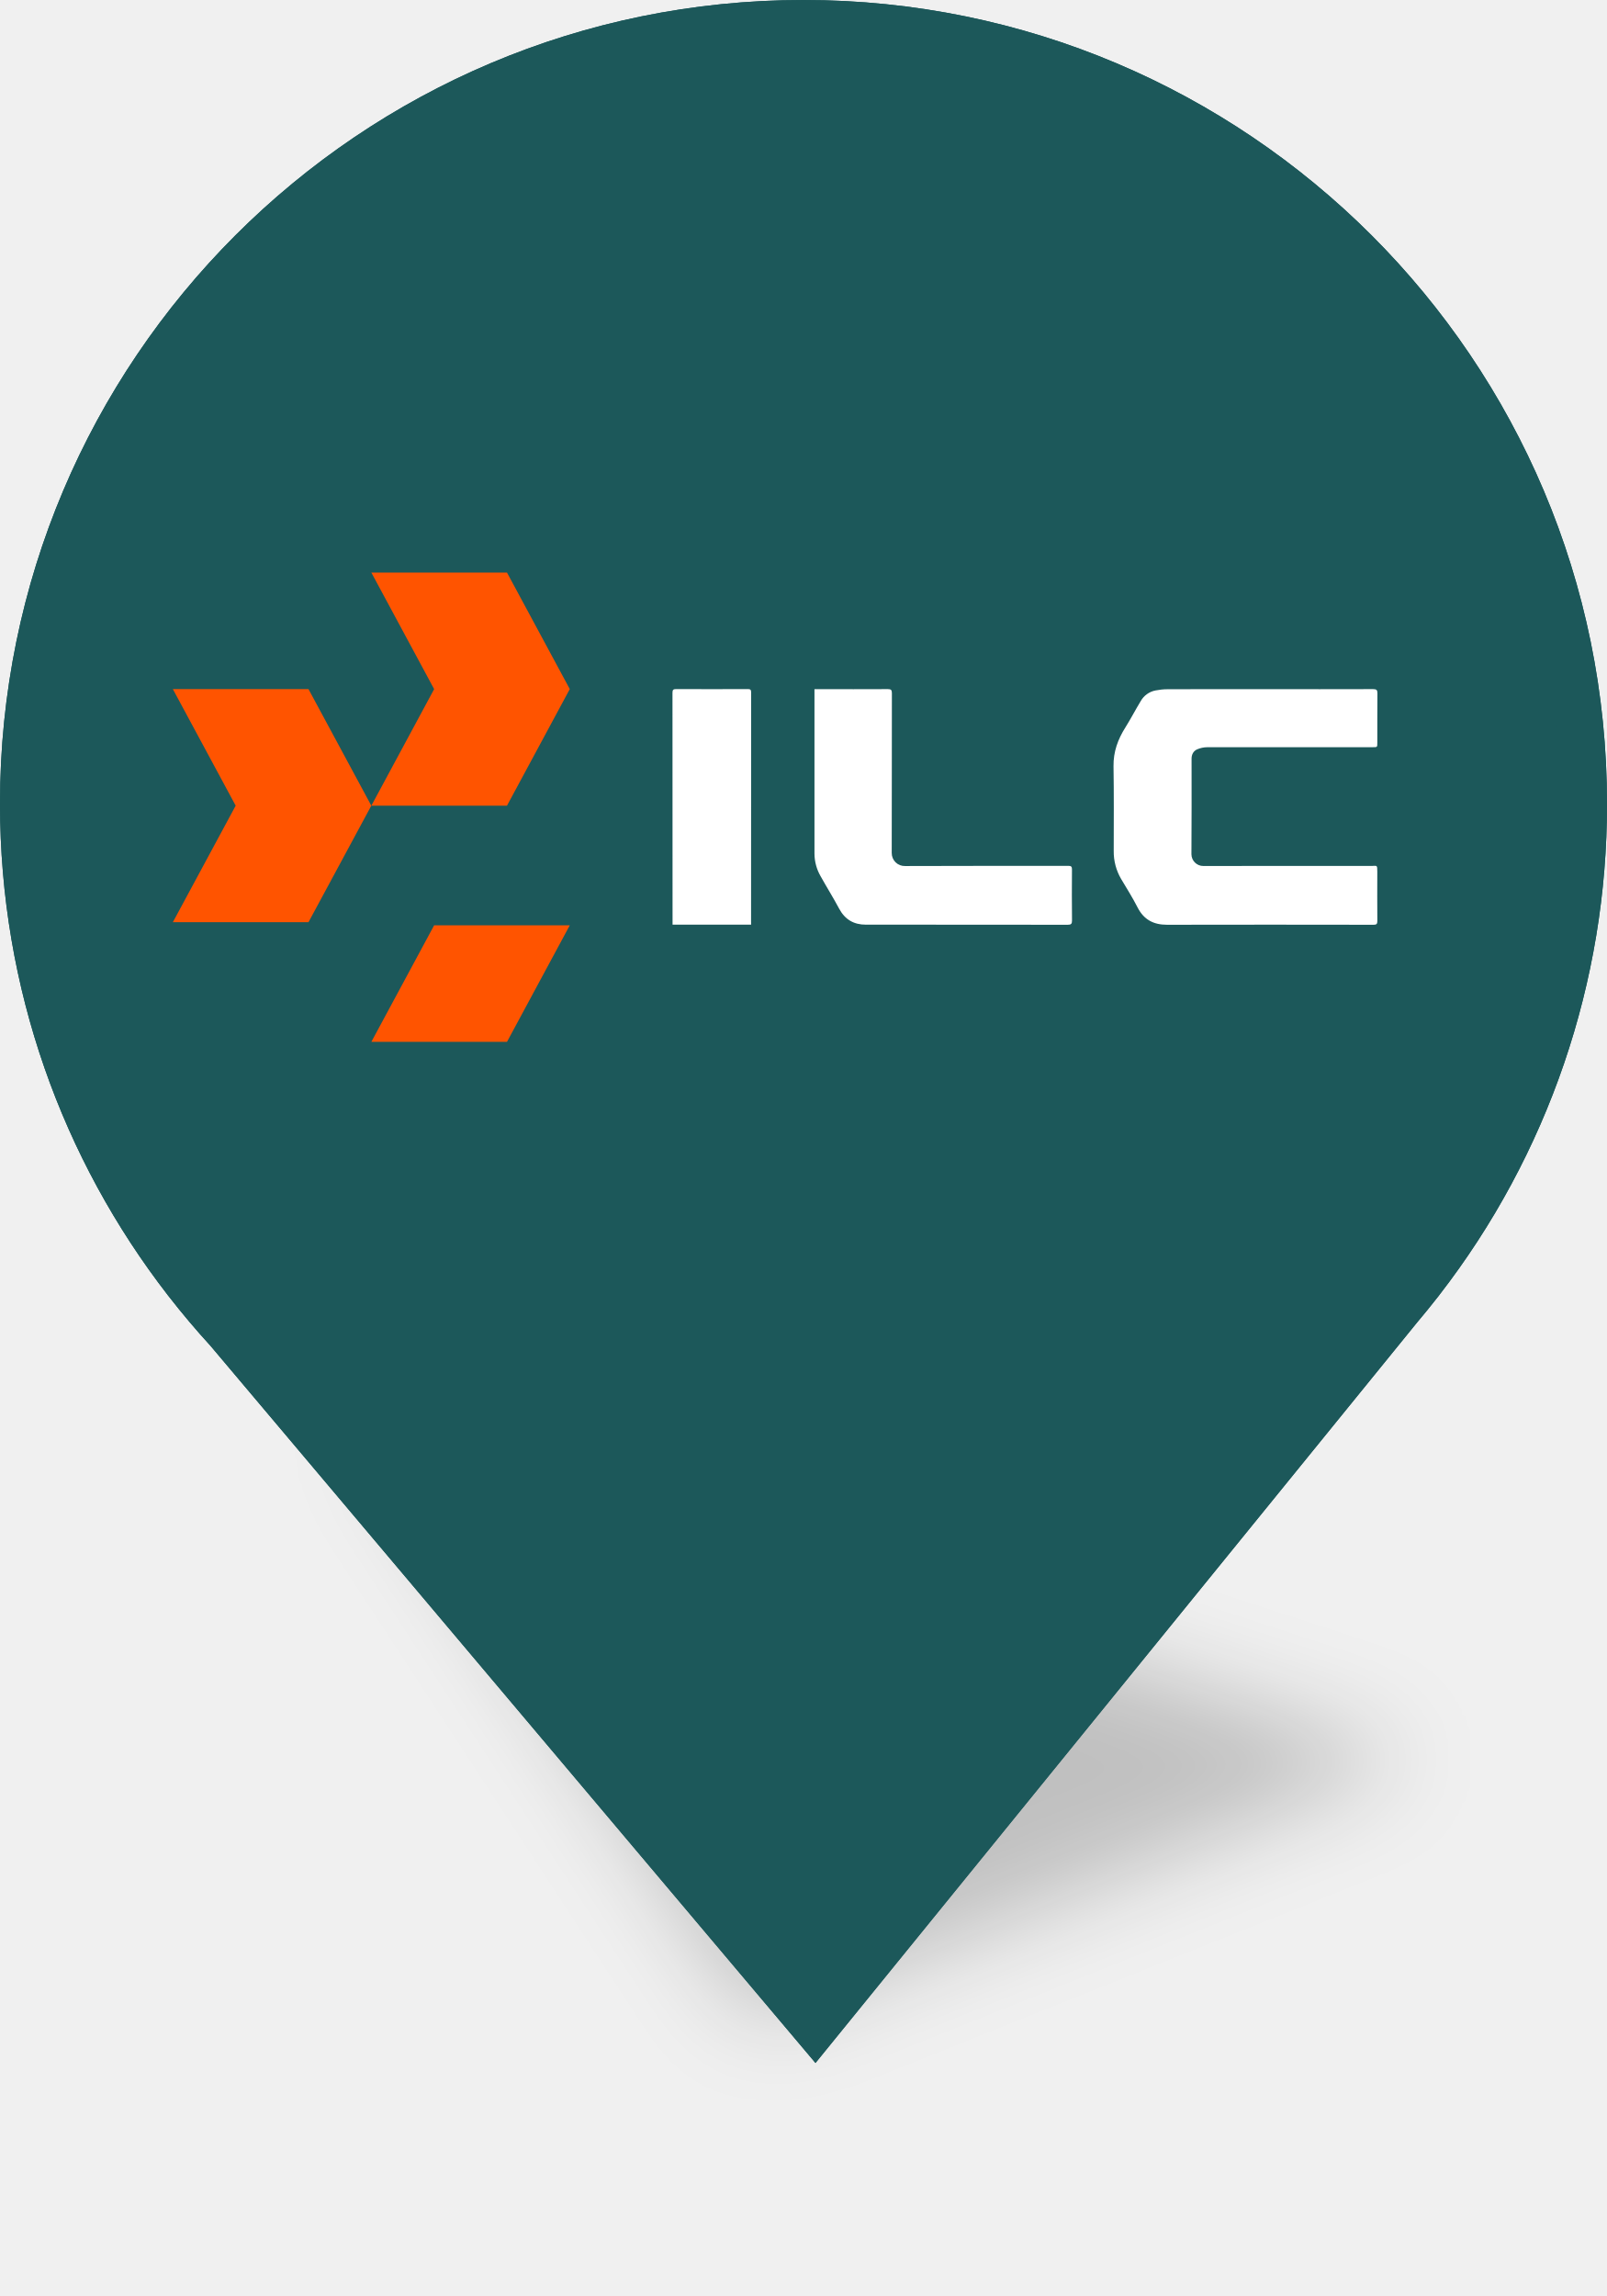
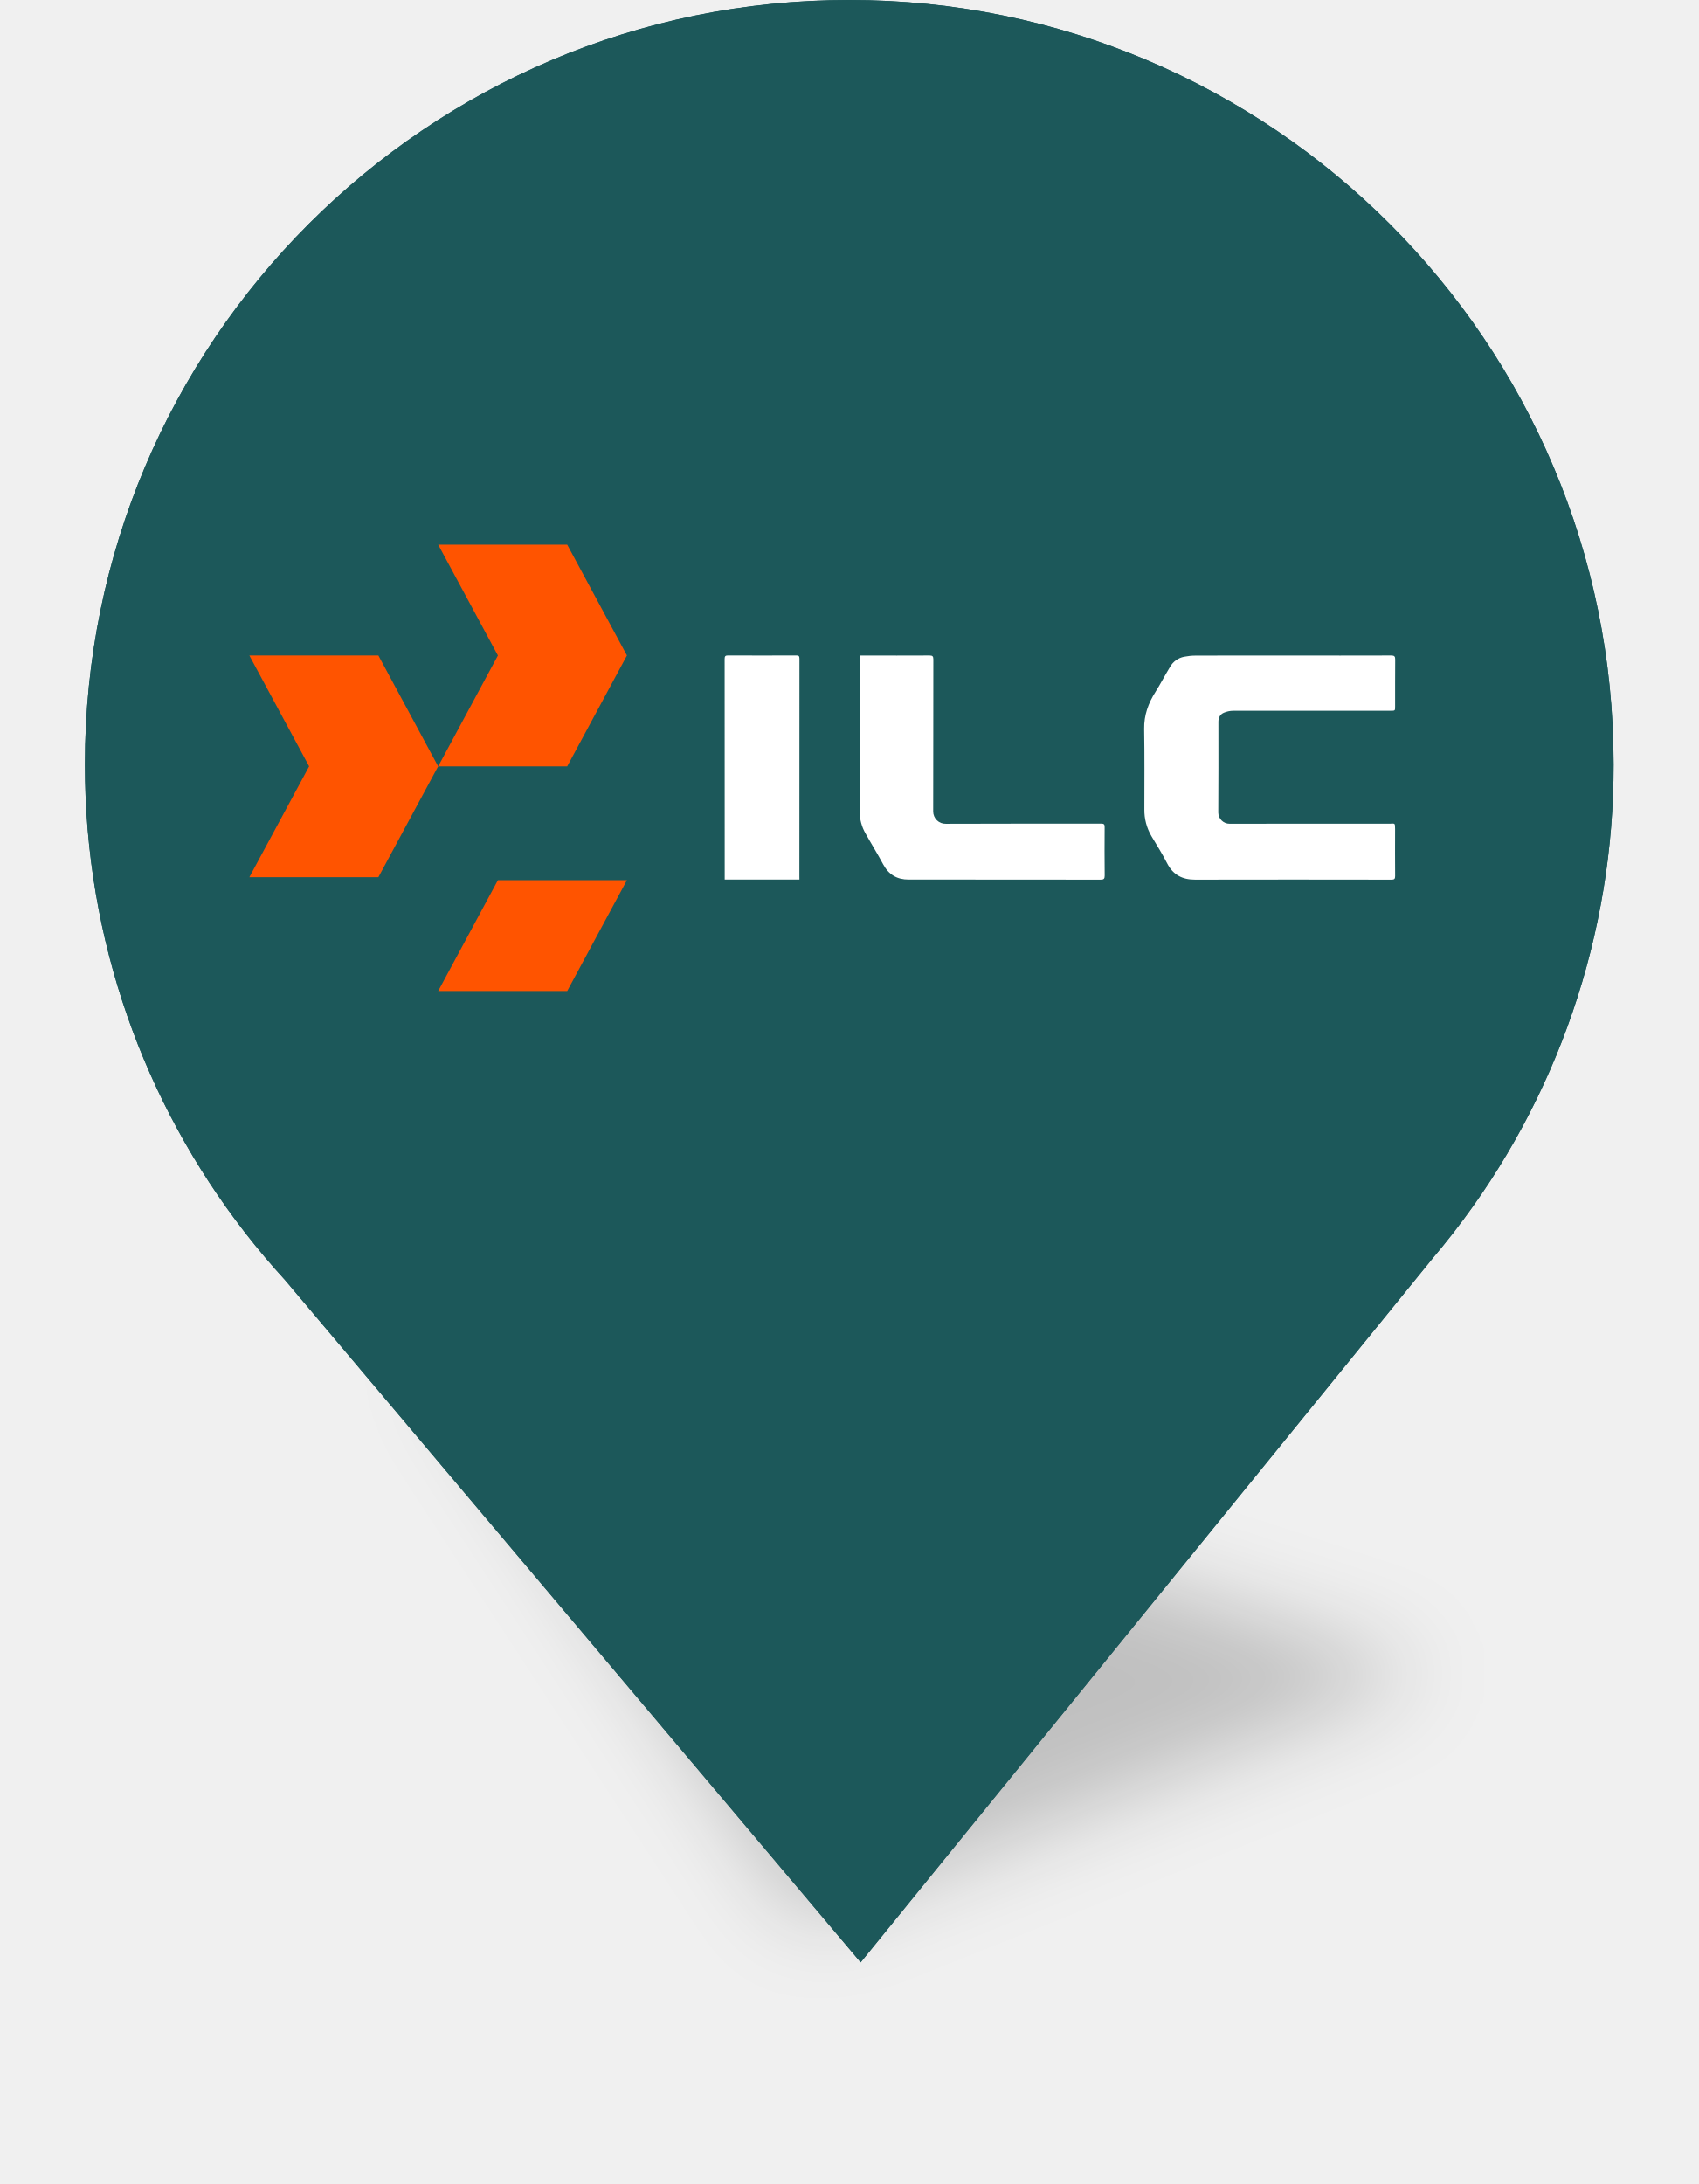
- <svg xmlns="http://www.w3.org/2000/svg" width="70" height="100" viewBox="0 0 70 100" fill="none">
+ <svg xmlns="http://www.w3.org/2000/svg" width="70" height="90" viewBox="0 0 70 100" fill="none">
  <path d="M32.957 88L15.766 61.662l45.731 14.892L32.957 88z" fill="#000" opacity=".2" filter="url(#a)" />
  <mask id="b" fill="#fff">
    <path fill-rule="evenodd" clip-rule="evenodd" d="M62.684 56.418A34.848 34.848 0 0 0 70 35C70 15.67 54.33 0 35 0S0 15.67 0 35c0 8.068 2.73 15.498 7.316 21.418h-.003l.036.042a35.187 35.187 0 0 0 1.822 2.159l26.351 31.232 26.201-32.247c.307-.363.607-.731.899-1.106l.065-.08h-.003z" />
  </mask>
  <path fill-rule="evenodd" clip-rule="evenodd" d="M62.684 56.418A34.848 34.848 0 0 0 70 35C70 15.67 54.33 0 35 0S0 15.67 0 35c0 8.068 2.73 15.498 7.316 21.418h-.003l.036.042a35.187 35.187 0 0 0 1.822 2.159l26.351 31.232 26.201-32.247c.307-.363.607-.731.899-1.106l.065-.08h-.003z" fill="#1C585A" />
  <path d="M62.684 56.418l-1.581-1.225-2.499 3.225h4.08v-2zm-55.368 0v2h4.08l-2.499-3.225-1.58 1.225zm-.003 0v-2H3.01l2.776 3.29 1.528-1.29zm.036.042l1.579-1.228-.025-.031-.026-.031-1.528 1.29zm1.822 2.159l1.528-1.29-.026-.03-.027-.03-1.475 1.35zm26.351 31.232l-1.528 1.29 1.557 1.846 1.524-1.875-1.553-1.261zm26.201-32.247l-1.526-1.293-.013.016-.013.016 1.552 1.26zm.899-1.106l-1.552-1.262-.013.016-.013.016 1.578 1.23zm.065-.08l1.552 1.261 2.65-3.261h-4.202v2zM68 35a32.85 32.85 0 0 1-6.897 20.193l3.162 2.45A36.848 36.848 0 0 0 72 35h-4zM35 2c18.225 0 33 14.775 33 33h4C72 14.566 55.434-2 35-2v4zM2 35C2 16.775 16.775 2 35 2v-4C14.566-2-2 14.566-2 35h4zm6.897 20.193A32.849 32.849 0 0 1 2 35h-4a36.848 36.848 0 0 0 7.735 22.643l3.162-2.45zm-1.584 3.225h.003v-4h-.003v4zm1.564-3.248l-.035-.042-3.057 2.58.035.041 3.057-2.579zm1.77 2.099a33.131 33.131 0 0 1-1.72-2.037L5.77 57.687a37.159 37.159 0 0 0 1.925 2.282l2.951-2.7zM37.05 88.56L10.699 57.329l-3.057 2.58L33.994 91.14l3.057-2.58zm23.12-32.219L33.97 88.59l3.104 2.522 26.2-32.247-3.104-2.523zm.873-1.074c-.275.354-.558.701-.847 1.043l3.052 2.585c.325-.383.642-.773.95-1.169l-3.155-2.459zm.09-.111l-.064.08 3.104 2.522.065-.08-3.105-2.522zm1.55 3.26h.003v-4h-.003v4z" fill="#1C585A" mask="url(#b)" />
  <path d="M55.206 30.017c1.537 0 3.074.002 4.61-.003.149 0 .185.044.183.186-.007.717-.002 1.435-.004 2.152 0 .191-.001.191-.188.191-2.41 0-4.82-.002-7.231.002-.141 0-.293.034-.424.09-.167.072-.248.222-.248.41 0 1.387.005 2.775-.006 4.163a.517.517 0 0 0 .521.51c2.392-.007 4.783-.003 7.173-.003h.158c.227 0 .246-.062.244.25-.002.717-.004 1.436.002 2.153.001.13-.043.159-.166.159-2.997-.004-5.995-.007-8.992 0-.589.001-1.013-.219-1.287-.757-.216-.423-.471-.827-.715-1.237a2.35 2.35 0 0 1-.323-1.22c0-1.23.012-2.46-.009-3.689-.01-.631.19-1.176.52-1.696.233-.372.435-.763.663-1.139a.947.947 0 0 1 .645-.467c.17-.033.346-.053.52-.053 1.452-.005 2.902-.004 4.354-.002zM35.477 30.017h.235c.987 0 1.976.002 2.963-.003.136 0 .175.035.175.175-.005 2.32 0 4.64-.007 6.96a.564.564 0 0 0 .583.57c2.37-.011 4.742-.004 7.115-.008.12 0 .155.038.153.156-.005.74-.007 1.483.002 2.224.001.145-.04.186-.184.186-2.586-.005-5.173-.004-7.759-.005l-1.031.001c-.531.002-.916-.223-1.171-.7-.256-.48-.545-.94-.809-1.415a1.986 1.986 0 0 1-.264-.977v-7.003l-.001-.16zM32.718 40.273h-3.422v-.169c0-3.31 0-6.62-.003-9.93 0-.126.03-.162.158-.162 1.04.005 2.08.005 3.12 0 .111 0 .148.025.148.143-.003 3.325-.003 6.648-.003 9.973.002.044.002.087.002.145z" fill="#fff" />
  <path d="M16.176 45.377h5.908l2.735-5.076h-5.908l-2.735 5.076zM24.82 30.014l-2.736-5.076h-5.908l2.735 5.076-2.735 5.076h5.908l2.735-5.077zM13.44 30.014H7.53l2.736 5.076-2.736 5.074h5.908l2.736-5.074-2.736-5.076z" fill="#FF5400" />
  <defs>
    <filter id="a" x="5.66" y="57.662" width="59.837" height="41.643" filterUnits="userSpaceOnUse" color-interpolation-filters="sRGB">
      <feFlood flood-opacity="0" result="BackgroundImageFix" />
      <feBlend in="SourceGraphic" in2="BackgroundImageFix" result="shape" />
      <feGaussianBlur stdDeviation="2" result="effect1_foregroundBlur" />
    </filter>
  </defs>
</svg>
